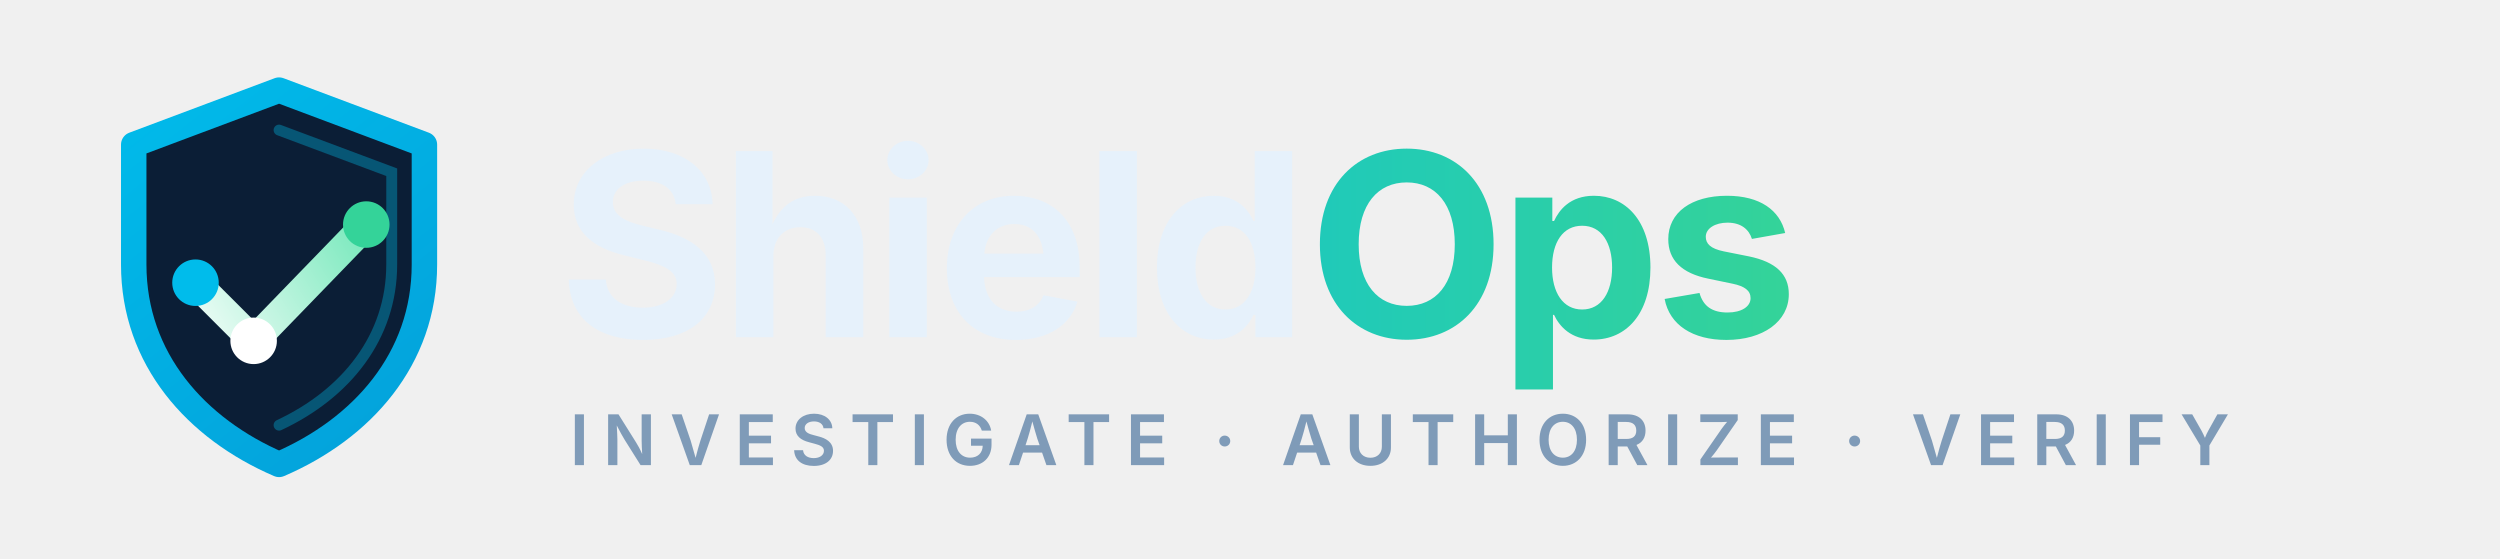
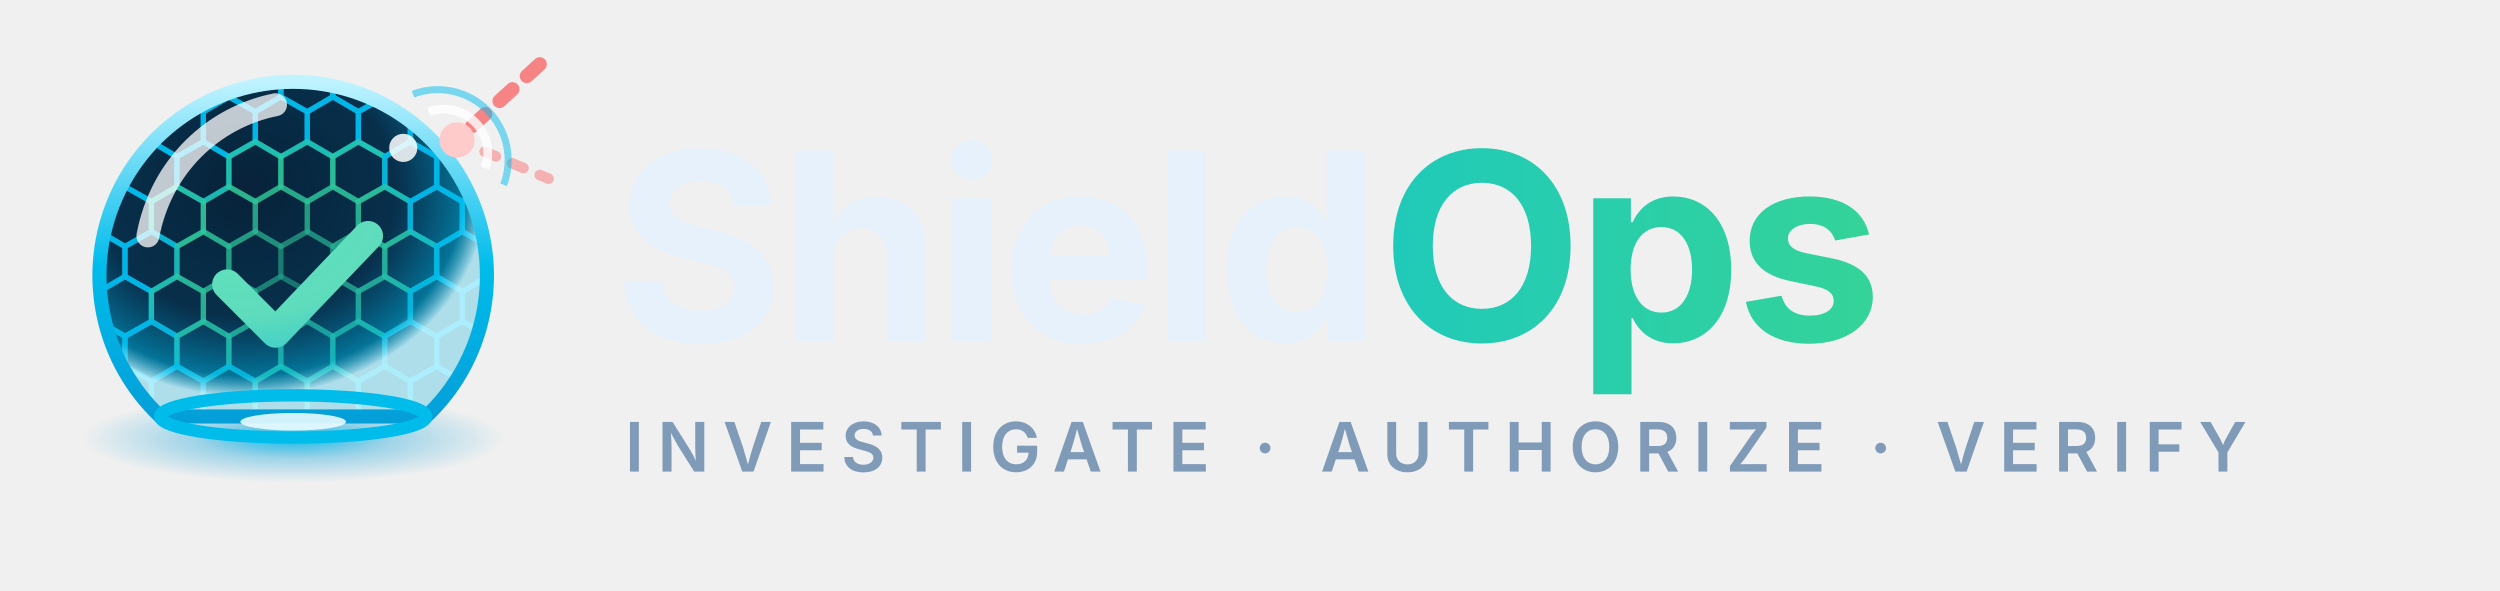
- <svg xmlns="http://www.w3.org/2000/svg" viewBox="0 0 430 96" font-family="Inter, 'Segoe UI', Helvetica, Arial, sans-serif">
+ <svg xmlns="http://www.w3.org/2000/svg" viewBox="0 0 440 104" font-family="Inter, 'Segoe UI', Helvetica, Arial, sans-serif">
  <defs>
-     <linearGradient id="s" x1="10" y1="4" x2="54" y2="60" gradientUnits="userSpaceOnUse">
-       <stop offset="0" stop-color="#00bceb" />
-       <stop offset="1" stop-color="#049fd9" />
-     </linearGradient>
-     <linearGradient id="c" x1="18" y1="42" x2="46" y2="24" gradientUnits="userSpaceOnUse">
-       <stop offset="0" stop-color="#ffffff" />
-       <stop offset="1" stop-color="#6ee7b7" />
-     </linearGradient>
    <linearGradient id="t" x1="0" y1="0" x2="1" y2="0">
      <stop offset="0" stop-color="#00bceb" />
      <stop offset="1" stop-color="#34d399" />
    </linearGradient>
  </defs>
-   <g transform="translate(8 8) scale(1.25)">
-     <path d="M32 6 52 13.5V30c0 13-8.6 22.6-20 27.5C20.6 52.6 12 43 12 30V13.5Z" fill="#0b1e36" stroke="url(#s)" stroke-width="3.5" stroke-linejoin="round" />
-     <path d="M32 11.5 47.5 17.3V30c0 10-6.3 17.8-15.5 22.1" fill="none" stroke="#00bceb" stroke-opacity=".35" stroke-width="1.5" stroke-linecap="round" />
-     <path d="M20.5 32.5 28.5 40.5 44 24.5" fill="none" stroke="url(#c)" stroke-width="4" stroke-linecap="round" stroke-linejoin="round" />
-     <circle cx="20.5" cy="32.5" r="3.2" fill="#00bceb" />
-     <circle cx="28.5" cy="40.5" r="3.2" fill="#fff" />
-     <circle cx="44" cy="24.5" r="3.2" fill="#34d399" />
+   <g transform="translate(2 2) scale(1.55)">
+     <defs>
+       <radialGradient id="fg" cx="38%" cy="32%" r="62%">
+         <stop offset="0" stop-color="#00bceb" stop-opacity=".05" />
+         <stop offset=".62" stop-color="#049fd9" stop-opacity=".16" />
+         <stop offset=".9" stop-color="#00bceb" stop-opacity=".55" />
+         <stop offset="1" stop-color="#bff3ff" stop-opacity=".9" />
+       </radialGradient>
+       <linearGradient id="fr" x1="0" y1="0" x2="0" y2="1">
+         <stop offset="0" stop-color="#bff3ff" />
+         <stop offset=".55" stop-color="#00bceb" />
+         <stop offset="1" stop-color="#049fd9" />
+       </linearGradient>
+       <radialGradient id="fb" cx="50%" cy="50%" r="50%">
+         <stop offset="0" stop-color="#00bceb" stop-opacity=".9" />
+         <stop offset=".45" stop-color="#049fd9" stop-opacity=".35" />
+         <stop offset="1" stop-color="#049fd9" stop-opacity="0" />
+       </radialGradient>
+       <clipPath id="fc">
+         <path d="M16.9 46A22 22 0 1 1 47.1 46Z" />
+       </clipPath>
+     </defs>
+     <ellipse cx="32" cy="48.5" rx="24" ry="5" fill="url(#fb)" />
+     <path d="M16.9 46A22 22 0 1 1 47.1 46Z" fill="#081a30" />
+     <g clip-path="url(#fc)">
+       <polygon points="12.9,9.7 10.0,11.4 7.1,9.7 7.1,6.3 10.0,4.6 12.9,6.3" fill="none" stroke="#00bceb" stroke-width=".6" opacity="0.90" />
+       <polygon points="18.8,9.7 15.9,11.4 12.9,9.7 12.9,6.3 15.9,4.6 18.8,6.3" fill="none" stroke="#00bceb" stroke-width=".6" opacity="0.90" />
+       <polygon points="24.7,9.7 21.8,11.4 18.8,9.7 18.8,6.3 21.8,4.6 24.7,6.3" fill="none" stroke="#00bceb" stroke-width=".6" opacity="0.90" />
+       <polygon points="30.6,9.7 27.7,11.4 24.7,9.7 24.7,6.3 27.7,4.6 30.6,6.3" fill="none" stroke="#00bceb" stroke-width=".6" opacity="0.90" />
+       <polygon points="36.5,9.7 33.6,11.4 30.6,9.7 30.6,6.3 33.6,4.6 36.5,6.3" fill="none" stroke="#00bceb" stroke-width=".6" opacity="0.90" />
+       <polygon points="42.4,9.7 39.4,11.4 36.5,9.7 36.5,6.3 39.4,4.6 42.4,6.3" fill="none" stroke="#00bceb" stroke-width=".6" opacity="0.90" />
+       <polygon points="48.3,9.7 45.3,11.4 42.4,9.7 42.4,6.3 45.3,4.6 48.3,6.3" fill="none" stroke="#00bceb" stroke-width=".6" opacity="0.90" />
+       <polygon points="54.2,9.7 51.2,11.4 48.3,9.7 48.3,6.3 51.2,4.6 54.2,6.3" fill="none" stroke="#00bceb" stroke-width=".6" opacity="0.90" />
+       <polygon points="60.1,9.7 57.1,11.4 54.2,9.7 54.2,6.3 57.1,4.6 60.1,6.3" fill="none" stroke="#00bceb" stroke-width=".6" opacity="0.90" />
+       <polygon points="15.9,14.8 12.9,16.5 10.0,14.8 10.0,11.4 12.9,9.7 15.9,11.4" fill="none" stroke="#00bceb" stroke-width=".6" opacity="0.90" />
+       <polygon points="21.8,14.8 18.8,16.5 15.9,14.8 15.9,11.4 18.8,9.7 21.8,11.4" fill="none" stroke="#00bceb" stroke-width=".6" opacity="0.90" />
+       <polygon points="27.7,14.8 24.7,16.5 21.8,14.8 21.8,11.4 24.7,9.7 27.7,11.4" fill="none" stroke="#00bceb" stroke-width=".6" opacity="0.86" />
+       <polygon points="33.6,14.8 30.6,16.5 27.7,14.8 27.7,11.4 30.6,9.7 33.6,11.4" fill="none" stroke="#00bceb" stroke-width=".6" opacity="0.80" />
+       <polygon points="39.4,14.8 36.5,16.5 33.6,14.8 33.6,11.4 36.5,9.7 39.4,11.4" fill="none" stroke="#00bceb" stroke-width=".6" opacity="0.82" />
+       <polygon points="45.3,14.8 42.4,16.5 39.4,14.8 39.4,11.4 42.4,9.7 45.3,11.4" fill="none" stroke="#00bceb" stroke-width=".6" opacity="0.90" />
+       <polygon points="51.2,14.8 48.3,16.5 45.3,14.8 45.3,11.4 48.3,9.7 51.2,11.4" fill="none" stroke="#00bceb" stroke-width=".6" opacity="0.90" />
+       <polygon points="57.1,14.8 54.2,16.5 51.2,14.8 51.2,11.4 54.2,9.7 57.1,11.4" fill="none" stroke="#00bceb" stroke-width=".6" opacity="0.90" />
+       <polygon points="63.0,14.8 60.1,16.5 57.1,14.8 57.1,11.4 60.1,9.7 63.0,11.4" fill="none" stroke="#00bceb" stroke-width=".6" opacity="0.90" />
+       <polygon points="12.9,19.9 10.0,21.6 7.1,19.9 7.1,16.5 10.0,14.8 12.9,16.5" fill="none" stroke="#00bceb" stroke-width=".6" opacity="0.90" />
+       <polygon points="18.8,19.9 15.9,21.6 12.9,19.9 12.9,16.5 15.9,14.8 18.8,16.5" fill="none" stroke="#00bceb" stroke-width=".6" opacity="0.90" />
+       <polygon points="24.7,19.9 21.8,21.6 18.8,19.9 18.8,16.5 21.8,14.8 24.7,16.5" fill="none" stroke="#00bceb" stroke-width=".6" opacity="0.75" />
+       <polygon points="30.6,19.9 27.7,21.6 24.7,19.9 24.7,16.5 27.7,14.8 30.6,16.5" fill="none" stroke="#34d399" stroke-width=".6" opacity="0.63" />
+       <polygon points="36.5,19.9 33.6,21.6 30.6,19.9 30.6,16.5 33.6,14.8 36.5,16.5" fill="none" stroke="#34d399" stroke-width=".6" opacity="0.61" />
+       <polygon points="42.4,19.9 39.4,21.6 36.5,19.9 36.5,16.5 39.4,14.8 42.4,16.5" fill="none" stroke="#34d399" stroke-width=".6" opacity="0.69" />
+       <polygon points="48.3,19.9 45.3,21.6 42.4,19.9 42.4,16.5 45.3,14.8 48.3,16.5" fill="none" stroke="#00bceb" stroke-width=".6" opacity="0.83" />
+       <polygon points="54.2,19.9 51.2,21.6 48.3,19.9 48.3,16.5 51.2,14.8 54.2,16.5" fill="none" stroke="#00bceb" stroke-width=".6" opacity="0.90" />
+       <polygon points="60.1,19.9 57.1,21.6 54.2,19.9 54.2,16.5 57.1,14.8 60.1,16.5" fill="none" stroke="#00bceb" stroke-width=".6" opacity="0.90" />
+       <polygon points="15.9,25.0 12.9,26.7 10.0,25.0 10.0,21.6 12.9,19.9 15.9,21.6" fill="none" stroke="#00bceb" stroke-width=".6" opacity="0.90" />
+       <polygon points="21.8,25.0 18.8,26.7 15.9,25.0 15.9,21.6 18.8,19.9 21.8,21.6" fill="none" stroke="#34d399" stroke-width=".6" opacity="0.72" />
+       <polygon points="27.7,25.0 24.7,26.7 21.8,25.0 21.8,21.6 24.7,19.9 27.7,21.6" fill="none" stroke="#34d399" stroke-width=".6" opacity="0.53" />
+       <polygon points="33.6,25.0 30.6,26.7 27.7,25.0 27.7,21.6 30.6,19.9 33.6,21.6" fill="none" stroke="#34d399" stroke-width=".6" opacity="0.41" />
+       <polygon points="39.4,25.0 36.5,26.7 33.6,25.0 33.6,21.6 36.5,19.9 39.4,21.6" fill="none" stroke="#34d399" stroke-width=".6" opacity="0.46" />
+       <polygon points="45.3,25.0 42.4,26.7 39.4,25.0 39.4,21.6 42.4,19.9 45.3,21.6" fill="none" stroke="#34d399" stroke-width=".6" opacity="0.63" />
+       <polygon points="51.2,25.0 48.3,26.7 45.3,25.0 45.3,21.6 48.3,19.9 51.2,21.6" fill="none" stroke="#00bceb" stroke-width=".6" opacity="0.83" />
+       <polygon points="57.1,25.0 54.2,26.7 51.2,25.0 51.2,21.6 54.2,19.9 57.1,21.6" fill="none" stroke="#00bceb" stroke-width=".6" opacity="0.90" />
+       <polygon points="63.0,25.0 60.1,26.7 57.1,25.0 57.1,21.6 60.1,19.9 63.0,21.6" fill="none" stroke="#00bceb" stroke-width=".6" opacity="0.90" />
+       <polygon points="12.9,30.1 10.0,31.8 7.1,30.1 7.1,26.7 10.0,25.0 12.9,26.7" fill="none" stroke="#00bceb" stroke-width=".6" opacity="0.90" />
+       <polygon points="18.8,30.1 15.9,31.8 12.9,30.1 12.9,26.7 15.9,25.0 18.8,26.7" fill="none" stroke="#00bceb" stroke-width=".6" opacity="0.77" />
+       <polygon points="24.7,30.1 21.8,31.8 18.8,30.1 18.8,26.7 21.8,25.0 24.7,26.7" fill="none" stroke="#34d399" stroke-width=".6" opacity="0.55" />
+       <polygon points="30.6,30.1 27.7,31.8 24.7,30.1 24.7,26.7 27.7,25.0 30.6,26.7" fill="none" stroke="#34d399" stroke-width=".6" opacity="0.33" />
+       <polygon points="36.5,30.1 33.6,31.8 30.6,30.1 30.6,26.7 33.6,25.0 36.5,26.7" fill="none" stroke="#34d399" stroke-width=".6" opacity="0.24" />
+       <polygon points="42.4,30.1 39.4,31.8 36.5,30.1 36.5,26.7 39.4,25.0 42.4,26.7" fill="none" stroke="#34d399" stroke-width=".6" opacity="0.44" />
+       <polygon points="48.3,30.1 45.3,31.8 42.4,30.1 42.4,26.7 45.3,25.0 48.3,26.7" fill="none" stroke="#34d399" stroke-width=".6" opacity="0.67" />
+       <polygon points="54.2,30.1 51.2,31.8 48.3,30.1 48.3,26.7 51.2,25.0 54.2,26.7" fill="none" stroke="#00bceb" stroke-width=".6" opacity="0.89" />
+       <polygon points="60.1,30.1 57.1,31.8 54.2,30.1 54.2,26.7 57.1,25.0 60.1,26.7" fill="none" stroke="#00bceb" stroke-width=".6" opacity="0.90" />
+       <polygon points="15.9,35.2 12.9,36.9 10.0,35.2 10.0,31.8 12.9,30.1 15.9,31.8" fill="none" stroke="#00bceb" stroke-width=".6" opacity="0.90" />
+       <polygon points="21.8,35.2 18.8,36.9 15.9,35.2 15.9,31.8 18.8,30.1 21.8,31.8" fill="none" stroke="#34d399" stroke-width=".6" opacity="0.67" />
+       <polygon points="27.7,35.2 24.7,36.9 21.8,35.2 21.8,31.8 24.7,30.1 27.7,31.8" fill="none" stroke="#34d399" stroke-width=".6" opacity="0.46" />
+       <polygon points="33.6,35.2 30.6,36.9 27.7,35.2 27.7,31.8 30.6,30.1 33.6,31.8" fill="none" stroke="#34d399" stroke-width=".6" opacity="0.29" />
+       <polygon points="39.4,35.2 36.5,36.9 33.6,35.2 33.6,31.8 36.5,30.1 39.4,31.8" fill="none" stroke="#34d399" stroke-width=".6" opacity="0.37" />
+       <polygon points="45.3,35.2 42.4,36.9 39.4,35.2 39.4,31.8 42.4,30.1 45.3,31.8" fill="none" stroke="#34d399" stroke-width=".6" opacity="0.57" />
+       <polygon points="51.2,35.2 48.3,36.9 45.3,35.2 45.3,31.8 48.3,30.1 51.2,31.8" fill="none" stroke="#00bceb" stroke-width=".6" opacity="0.79" />
+       <polygon points="57.1,35.2 54.2,36.9 51.2,35.2 51.2,31.8 54.2,30.1 57.1,31.8" fill="none" stroke="#00bceb" stroke-width=".6" opacity="0.90" />
+       <polygon points="63.0,35.2 60.1,36.9 57.1,35.2 57.1,31.8 60.1,30.1 63.0,31.8" fill="none" stroke="#00bceb" stroke-width=".6" opacity="0.90" />
+       <polygon points="12.9,40.3 10.0,42.0 7.1,40.3 7.1,36.9 10.0,35.2 12.9,36.9" fill="none" stroke="#00bceb" stroke-width=".6" opacity="0.90" />
+       <polygon points="18.8,40.3 15.9,42.0 12.9,40.3 12.9,36.9 15.9,35.2 18.8,36.9" fill="none" stroke="#00bceb" stroke-width=".6" opacity="0.85" />
+       <polygon points="24.7,40.3 21.8,42.0 18.8,40.3 18.8,36.9 21.8,35.2 24.7,36.9" fill="none" stroke="#34d399" stroke-width=".6" opacity="0.66" />
+       <polygon points="30.6,40.3 27.7,42.0 24.7,40.3 24.7,36.9 27.7,35.2 30.6,36.9" fill="none" stroke="#34d399" stroke-width=".6" opacity="0.52" />
+       <polygon points="36.5,40.3 33.6,42.0 30.6,40.3 30.6,36.9 33.6,35.2 36.5,36.9" fill="none" stroke="#34d399" stroke-width=".6" opacity="0.49" />
+       <polygon points="42.4,40.3 39.4,42.0 36.5,40.3 36.5,36.9 39.4,35.2 42.4,36.9" fill="none" stroke="#34d399" stroke-width=".6" opacity="0.59" />
+       <polygon points="48.3,40.3 45.3,42.0 42.4,40.3 42.4,36.9 45.3,35.2 48.3,36.9" fill="none" stroke="#00bceb" stroke-width=".6" opacity="0.76" />
+       <polygon points="54.2,40.3 51.2,42.0 48.3,40.3 48.3,36.9 51.2,35.2 54.2,36.9" fill="none" stroke="#00bceb" stroke-width=".6" opacity="0.90" />
+       <polygon points="60.1,40.3 57.1,42.0 54.2,40.3 54.2,36.9 57.1,35.2 60.1,36.9" fill="none" stroke="#00bceb" stroke-width=".6" opacity="0.90" />
+       <polygon points="15.9,45.4 12.9,47.1 10.0,45.4 10.0,42.0 12.9,40.3 15.9,42.0" fill="none" stroke="#00bceb" stroke-width=".6" opacity="0.90" />
+       <polygon points="21.8,45.4 18.8,47.1 15.9,45.4 15.9,42.0 18.8,40.3 21.8,42.0" fill="none" stroke="#00bceb" stroke-width=".6" opacity="0.88" />
+       <polygon points="27.7,45.4 24.7,47.1 21.8,45.4 21.8,42.0 24.7,40.3 27.7,42.0" fill="none" stroke="#00bceb" stroke-width=".6" opacity="0.75" />
+       <polygon points="33.6,45.4 30.6,47.1 27.7,45.4 27.7,42.0 30.6,40.3 33.6,42.0" fill="none" stroke="#34d399" stroke-width=".6" opacity="0.68" />
+       <polygon points="39.4,45.4 36.5,47.1 33.6,45.4 33.6,42.0 36.5,40.3 39.4,42.0" fill="none" stroke="#34d399" stroke-width=".6" opacity="0.70" />
+       <polygon points="45.3,45.4 42.4,47.1 39.4,45.4 39.4,42.0 42.4,40.3 45.3,42.0" fill="none" stroke="#00bceb" stroke-width=".6" opacity="0.81" />
+       <polygon points="51.2,45.4 48.3,47.1 45.3,45.4 45.3,42.0 48.3,40.3 51.2,42.0" fill="none" stroke="#00bceb" stroke-width=".6" opacity="0.90" />
+       <polygon points="57.1,45.4 54.2,47.1 51.2,45.4 51.2,42.0 54.2,40.3 57.1,42.0" fill="none" stroke="#00bceb" stroke-width=".6" opacity="0.90" />
+       <polygon points="63.0,45.4 60.1,47.1 57.1,45.4 57.1,42.0 60.1,40.3 63.0,42.0" fill="none" stroke="#00bceb" stroke-width=".6" opacity="0.90" />
+       <polygon points="12.9,50.5 10.0,52.2 7.1,50.5 7.1,47.1 10.0,45.4 12.9,47.1" fill="none" stroke="#00bceb" stroke-width=".6" opacity="0.90" />
+       <polygon points="18.8,50.5 15.9,52.2 12.9,50.5 12.9,47.1 15.9,45.4 18.8,47.1" fill="none" stroke="#00bceb" stroke-width=".6" opacity="0.90" />
+       <polygon points="24.7,50.5 21.8,52.2 18.8,50.5 18.8,47.1 21.8,45.4 24.7,47.1" fill="none" stroke="#00bceb" stroke-width=".6" opacity="0.90" />
+       <polygon points="30.6,50.5 27.7,52.2 24.7,50.5 24.7,47.1 27.7,45.4 30.6,47.1" fill="none" stroke="#00bceb" stroke-width=".6" opacity="0.89" />
+       <polygon points="36.5,50.5 33.6,52.2 30.6,50.5 30.6,47.1 33.6,45.4 36.5,47.1" fill="none" stroke="#00bceb" stroke-width=".6" opacity="0.88" />
+       <polygon points="42.4,50.5 39.4,52.2 36.5,50.5 36.5,47.1 39.4,45.4 42.4,47.1" fill="none" stroke="#00bceb" stroke-width=".6" opacity="0.90" />
+       <polygon points="48.3,50.5 45.3,52.2 42.4,50.5 42.4,47.1 45.3,45.4 48.3,47.1" fill="none" stroke="#00bceb" stroke-width=".6" opacity="0.90" />
+       <polygon points="54.2,50.5 51.2,52.2 48.3,50.5 48.3,47.1 51.2,45.4 54.2,47.1" fill="none" stroke="#00bceb" stroke-width=".6" opacity="0.90" />
+       <polygon points="60.1,50.5 57.1,52.2 54.2,50.5 54.2,47.1 57.1,45.4 60.1,47.1" fill="none" stroke="#00bceb" stroke-width=".6" opacity="0.90" />
+       <path d="M24.5 31 30 36.5 40.5 25.5" fill="none" stroke="#6ee7b7" stroke-width="3.4" stroke-linecap="round" stroke-linejoin="round" />
+     </g>
+     <path d="M16.9 46A22 22 0 1 1 47.1 46Z" fill="url(#fg)" />
+     <path d="M16.9 46A22 22 0 1 1 47.1 46Z" fill="none" stroke="url(#fr)" stroke-width="1.6" />
+     <ellipse cx="32" cy="46" rx="15.1" ry="2.4" fill="none" stroke="#00bceb" stroke-width="1.4" />
+     <ellipse cx="32" cy="46.6" rx="6" ry="1" fill="#e9fbff" opacity=".9" />
+     <path d="M15.5 25.5C17 17.5 23 12 30 10.6" fill="none" stroke="#fff" stroke-width="2.6" stroke-linecap="round" opacity=".75" />
+     <circle cx="44.5" cy="15.5" r="1.6" fill="#fff" opacity=".85" />
+     <g class="so-spark">
+       <path d="M60 6 50.6 14.6" stroke="#f87171" stroke-width="1.6" stroke-linecap="round" stroke-dasharray="2 2.2" opacity=".85" />
+       <path d="M50.6 14.6 61 19" stroke="#f87171" stroke-width="1.2" stroke-linecap="round" stroke-dasharray="1.4 2" opacity=".5" />
+       <circle cx="50.6" cy="14.6" r="2" fill="#fecaca" />
+       <path d="M47.4 11.4a5 5 0 0 1 6.4 6.4" fill="none" stroke="#fff" stroke-width="1" opacity=".8" />
+       <path d="M45.6 9.4a8 8 0 0 1 10.3 10.3" fill="none" stroke="#00bceb" stroke-width=".8" opacity=".5" />
+     </g>
  </g>
-   <text x="96" y="58" font-size="44" font-weight="700" letter-spacing="-1" fill="#e6f1fb">Shield<tspan fill="url(#t)">Ops</tspan>
+   <text x="108" y="60" font-size="46" font-weight="700" letter-spacing="-1" fill="#e6f1fb">Shield<tspan fill="url(#t)">Ops</tspan>
  </text>
-   <text x="98" y="80" font-size="12" font-weight="600" letter-spacing="2.4" fill="#7f9bb8">INVESTIGATE · AUTHORIZE · VERIFY</text>
+   <text x="110" y="83" font-size="12" font-weight="600" letter-spacing="2.4" fill="#7f9bb8">INVESTIGATE · AUTHORIZE · VERIFY</text>
</svg>
